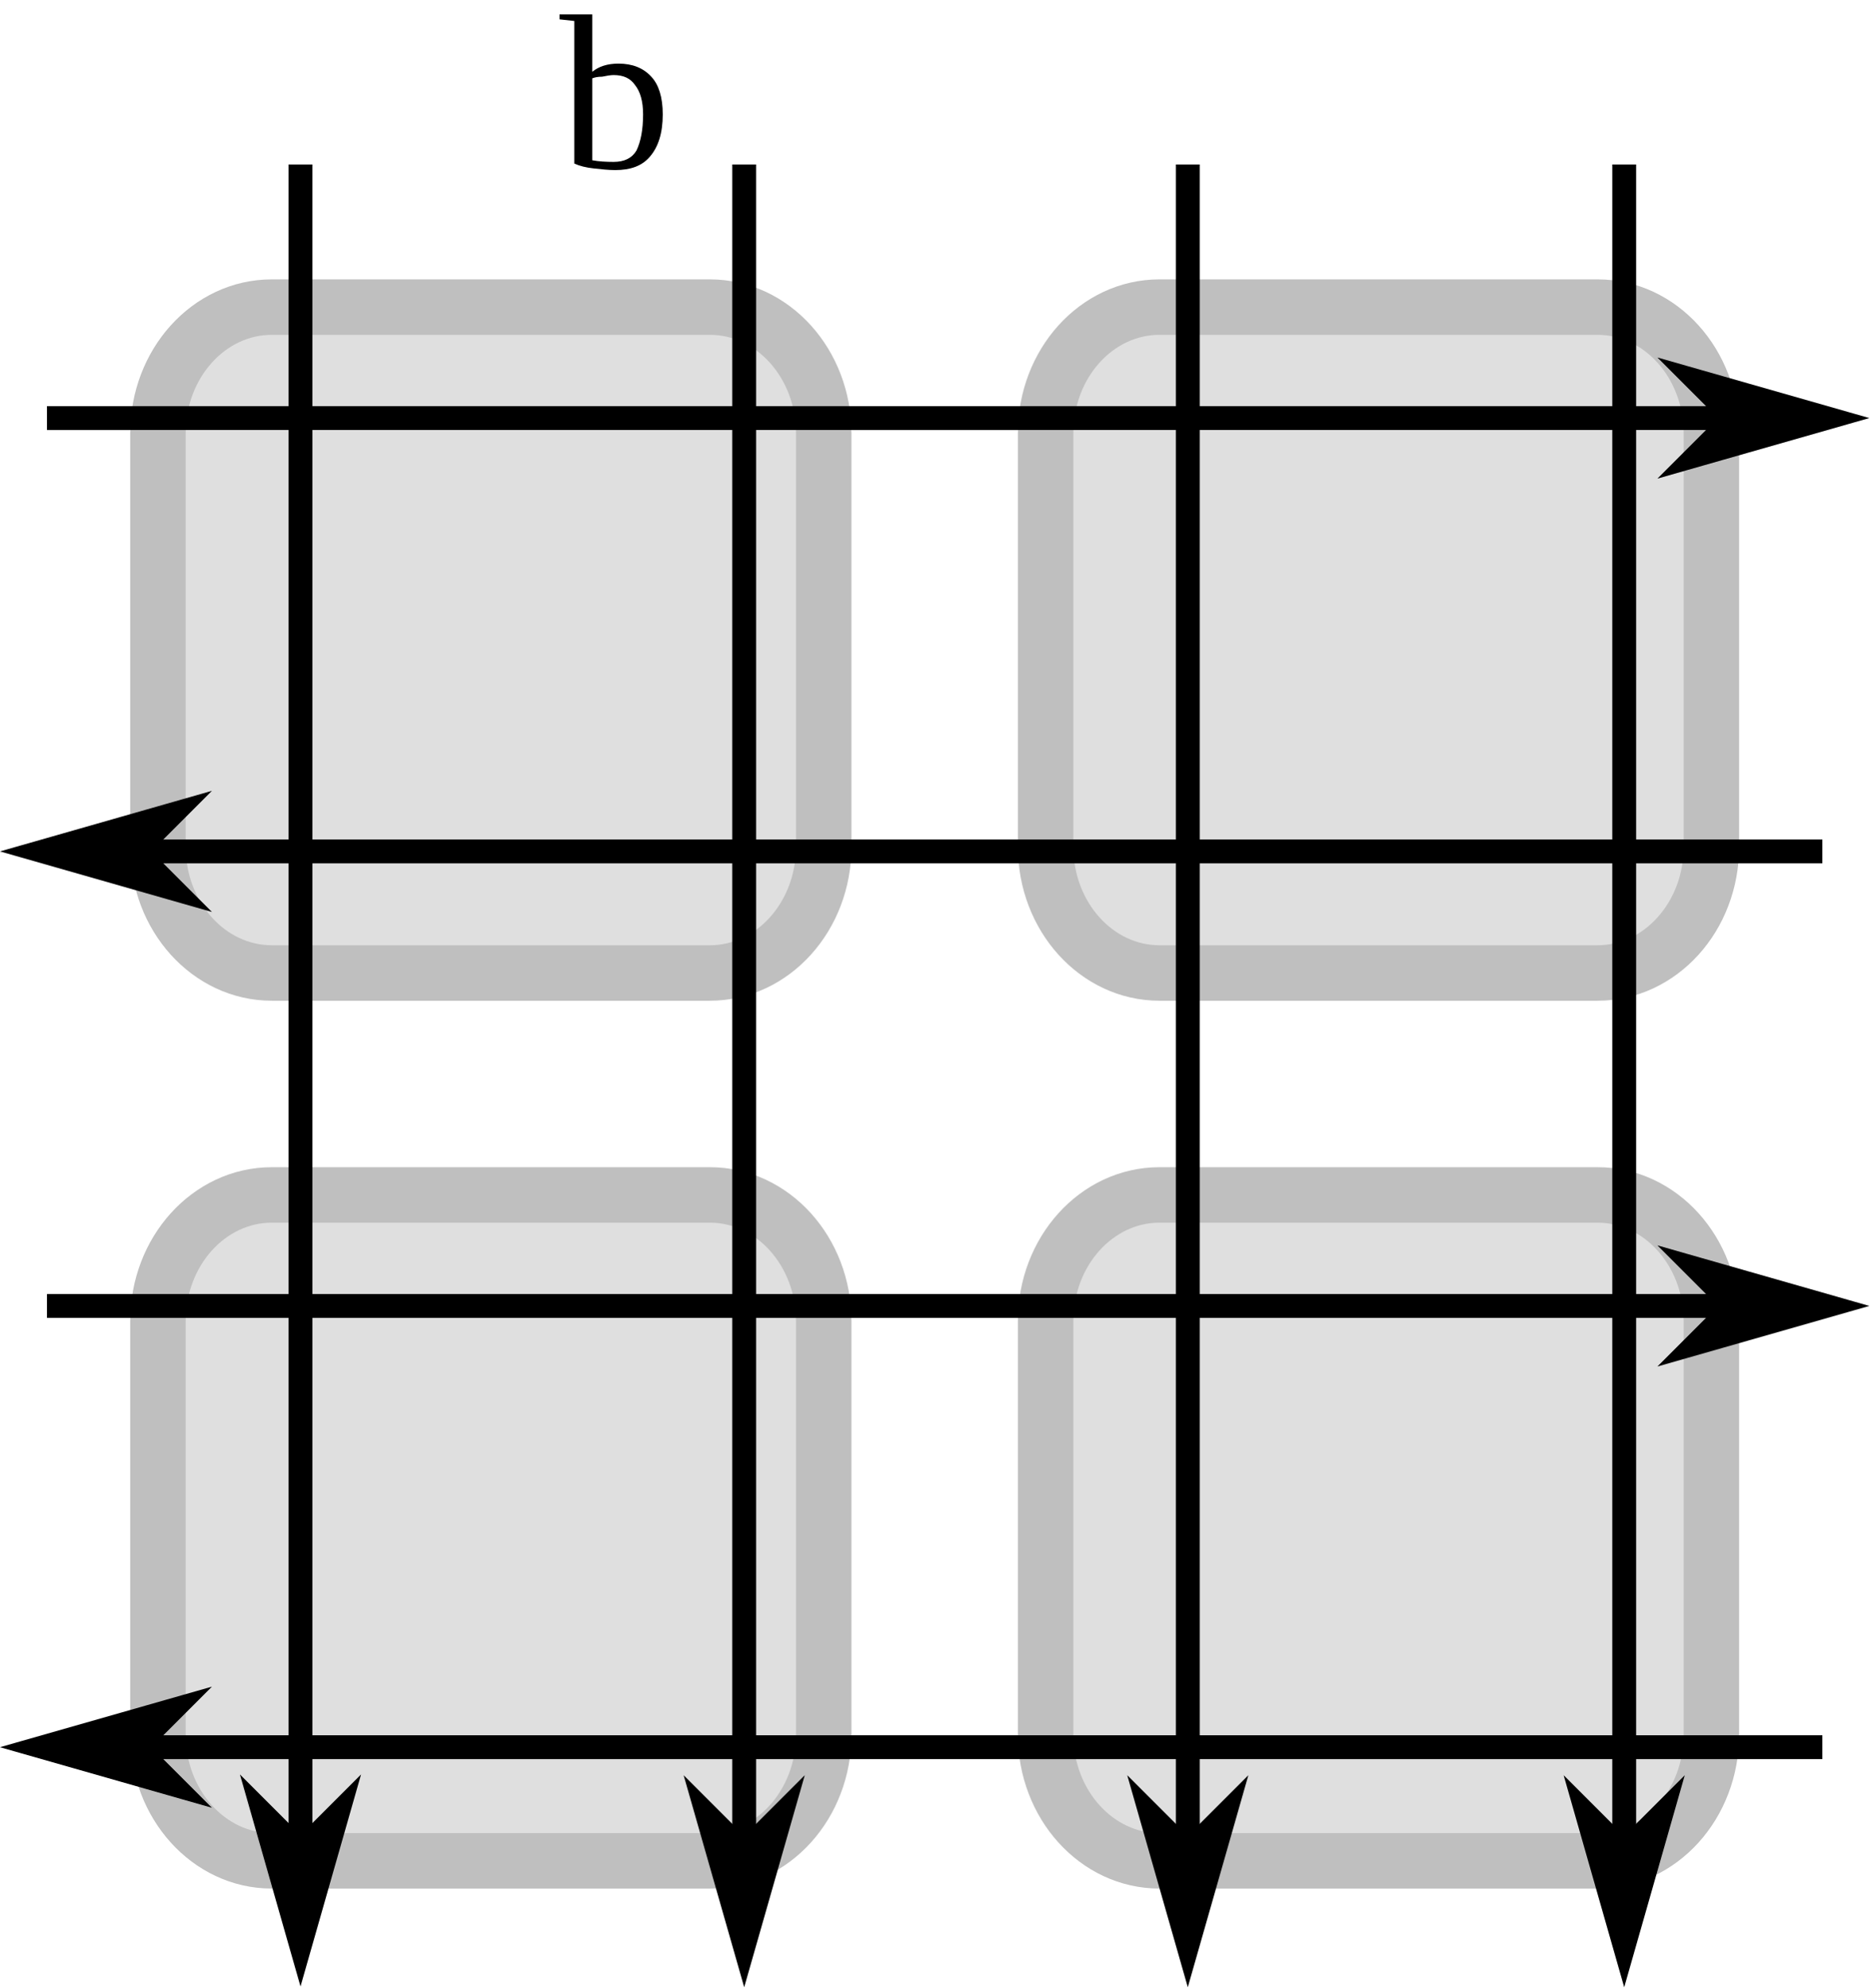
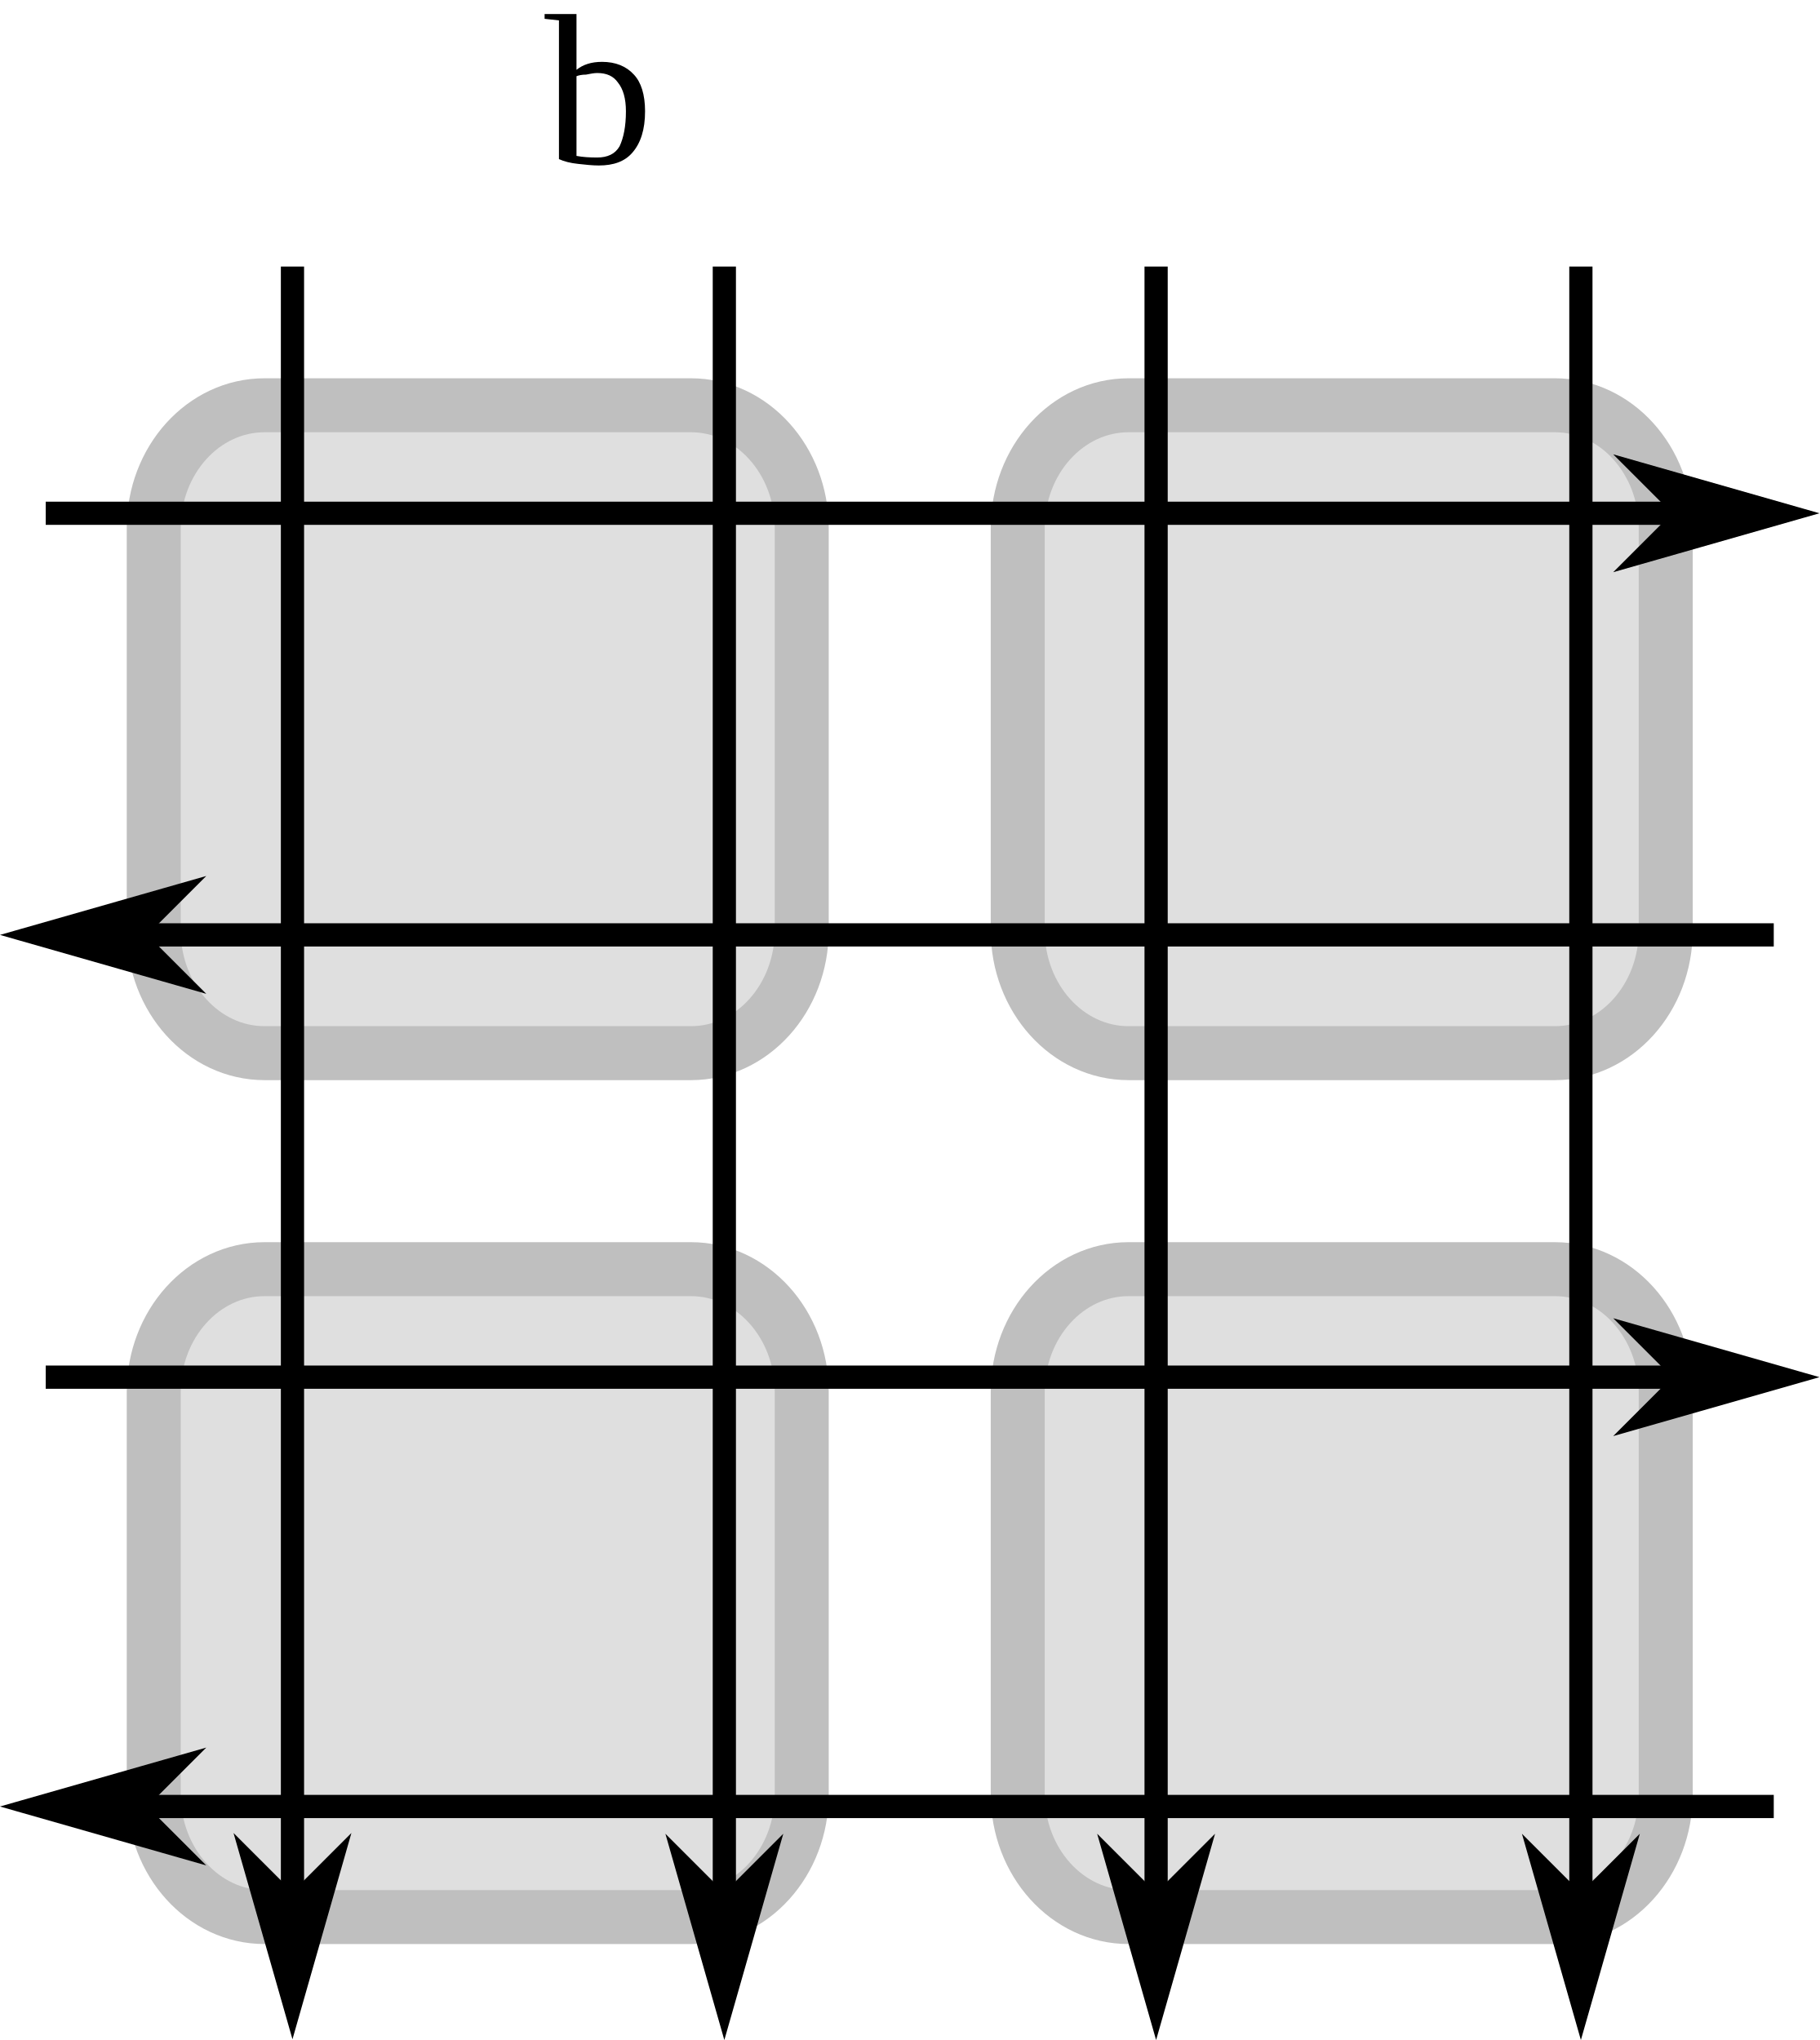
- <svg xmlns="http://www.w3.org/2000/svg" xmlns:xlink="http://www.w3.org/1999/xlink" width="35.659mm" height="37.9mm" version="1.1" viewBox="0 0 35.659 37.9">
+ <svg xmlns="http://www.w3.org/2000/svg" xmlns:xlink="http://www.w3.org/1999/xlink" width="35.659mm" height="39.988mm" version="1.1" viewBox="0 0 35.659 39.988">
  <defs>
    <marker id="marker2027-2" overflow="visible" orient="auto">
      <path transform="matrix(-.4 0 0 -.4 -4 0)" d="m0 0 5-5-17.5 5 17.5 5z" fill-rule="evenodd" stroke="#000" stroke-width="1pt" />
    </marker>
  </defs>
  <g transform="translate(-108.66 -114.71)">
-     <a transform="matrix(2 0 0 2 70.185 -189.89)" xlink:href="https://d-bl.github.io/GroundForge/pattern.html?patchWidth=6&amp;patchHeight=6&amp;footside=----,---b,&amp;tile=11,88&amp;headside=c,-,&amp;shiftColsSW=0&amp;shiftRowsSW=2&amp;shiftColsSE=2&amp;shiftRowsSE=2&amp;k1=ctcrr&amp;f1=crcl&amp;e1=ct&amp;f2=ctc&amp;e2=clcr&amp;d2=ctcll">
+     <a transform="matrix(2,0,0,2,70.185,-189.89)" xlink:href="https://d-bl.github.io/GroundForge/pattern.html?patchWidth=6&amp;patchHeight=6&amp;footside=----,---b,&amp;tile=11,88&amp;headside=c,-,&amp;shiftColsSW=0&amp;shiftRowsSW=2&amp;shiftColsSE=2&amp;shiftRowsSE=2&amp;k1=ctcrr&amp;f1=crcl&amp;e1=ct&amp;f2=ctc&amp;e2=clcr&amp;d2=ctcll">
      <text x="24.576" y="153.908" fill="#000000" fill-opacity=".999" font-size="2.117px" stroke-linecap="square" stroke-width=".565" xml:space="preserve">
        <tspan x="24.576" y="153.908" fill="#000000" stroke-width=".565">b</tspan>
      </text>
    </a>
  </g>
-   <rect x="19.946" y="5.857" width="12.7" height="12.7" rx="2.172" ry="2.406" fill="#808080" opacity=".25" stroke="#000" stroke-linecap="square" stroke-linejoin="round" stroke-width="1.058" />
-   <rect x="19.946" y="22.79" width="12.7" height="12.7" rx="2.172" ry="2.406" fill="#808080" opacity=".25" stroke="#000" stroke-linecap="square" stroke-linejoin="round" stroke-width="1.058" />
-   <rect x="3.013" y="5.857" width="12.7" height="12.7" rx="2.172" ry="2.406" fill="#808080" opacity=".25" stroke="#000" stroke-linecap="square" stroke-linejoin="round" stroke-width="1.058" />
-   <rect x="3.013" y="22.79" width="12.7" height="12.7" rx="2.172" ry="2.406" fill="#808080" opacity=".25" stroke="#000" stroke-linecap="square" stroke-linejoin="round" stroke-width="1.058" />
-   <path d="m30.983 3.137v33.867" fill="#377eb8" fill-opacity=".533" marker-end="url(#marker2027-2)" stroke="#000" stroke-linejoin="bevel" stroke-width=".455" />
-   <path d="m0.896 7.973h33.867" fill="#377eb8" fill-opacity=".533" marker-end="url(#marker2027-2)" stroke="#000" stroke-linejoin="bevel" stroke-width=".455" />
-   <path d="m34.763 16.238h-33.867" fill="#377eb8" fill-opacity=".533" marker-end="url(#marker2027-2)" stroke="#000" stroke-linejoin="bevel" stroke-width=".455" />
-   <path d="m14.196 3.137v33.867" fill="#377eb8" fill-opacity=".533" marker-end="url(#marker2027-2)" stroke="#000" stroke-linejoin="bevel" stroke-width=".455" />
-   <path d="m5.732 3.137v33.852" fill="#377eb8" fill-opacity=".533" marker-end="url(#marker2027-2)" stroke="#000" stroke-linejoin="bevel" stroke-width=".455" />
-   <path d="m0.896 24.907h33.867" fill="#377eb8" fill-opacity=".533" marker-end="url(#marker2027-2)" stroke="#000" stroke-linejoin="bevel" stroke-width=".455" />
-   <path d="m34.763 33.323h-33.867" fill="#377eb8" fill-opacity=".533" marker-end="url(#marker2027-2)" stroke="#000" stroke-linejoin="bevel" stroke-width=".455" />
-   <path d="m22.658 3.137v33.867" fill="#377eb8" fill-opacity=".533" marker-end="url(#marker2027-2)" stroke="#000" stroke-linejoin="bevel" stroke-width=".455" />
+   <rect x="19.946" y="7.944" width="12.7" height="12.7" rx="2.172" ry="2.406" fill="#808080" opacity=".25" stroke="#000" stroke-linecap="square" stroke-linejoin="round" stroke-width="1.058" />
+   <rect x="19.946" y="24.878" width="12.7" height="12.7" rx="2.172" ry="2.406" fill="#808080" opacity=".25" stroke="#000" stroke-linecap="square" stroke-linejoin="round" stroke-width="1.058" />
+   <rect x="3.013" y="7.944" width="12.7" height="12.7" rx="2.172" ry="2.406" fill="#808080" opacity=".25" stroke="#000" stroke-linecap="square" stroke-linejoin="round" stroke-width="1.058" />
+   <rect x="3.013" y="24.878" width="12.7" height="12.7" rx="2.172" ry="2.406" fill="#808080" opacity=".25" stroke="#000" stroke-linecap="square" stroke-linejoin="round" stroke-width="1.058" />
+   <path d="m30.983 5.225v33.867" fill="#377eb8" fill-opacity=".533" marker-end="url(#marker2027-2)" stroke="#000" stroke-linejoin="bevel" stroke-width=".455" />
+   <path d="m0.896 10.061h33.867" fill="#377eb8" fill-opacity=".533" marker-end="url(#marker2027-2)" stroke="#000" stroke-linejoin="bevel" stroke-width=".455" />
+   <path d="m34.763 18.326h-33.867" fill="#377eb8" fill-opacity=".533" marker-end="url(#marker2027-2)" stroke="#000" stroke-linejoin="bevel" stroke-width=".455" />
+   <path d="m14.196 5.225v33.867" fill="#377eb8" fill-opacity=".533" marker-end="url(#marker2027-2)" stroke="#000" stroke-linejoin="bevel" stroke-width=".455" />
+   <path d="m5.732 5.225v33.852" fill="#377eb8" fill-opacity=".533" marker-end="url(#marker2027-2)" stroke="#000" stroke-linejoin="bevel" stroke-width=".455" />
+   <path d="m0.896 26.995h33.867" fill="#377eb8" fill-opacity=".533" marker-end="url(#marker2027-2)" stroke="#000" stroke-linejoin="bevel" stroke-width=".455" />
+   <path d="m34.763 35.411h-33.867" fill="#377eb8" fill-opacity=".533" marker-end="url(#marker2027-2)" stroke="#000" stroke-linejoin="bevel" stroke-width=".455" />
+   <path d="m22.658 5.225v33.867" fill="#377eb8" fill-opacity=".533" marker-end="url(#marker2027-2)" stroke="#000" stroke-linejoin="bevel" stroke-width=".455" />
</svg>
